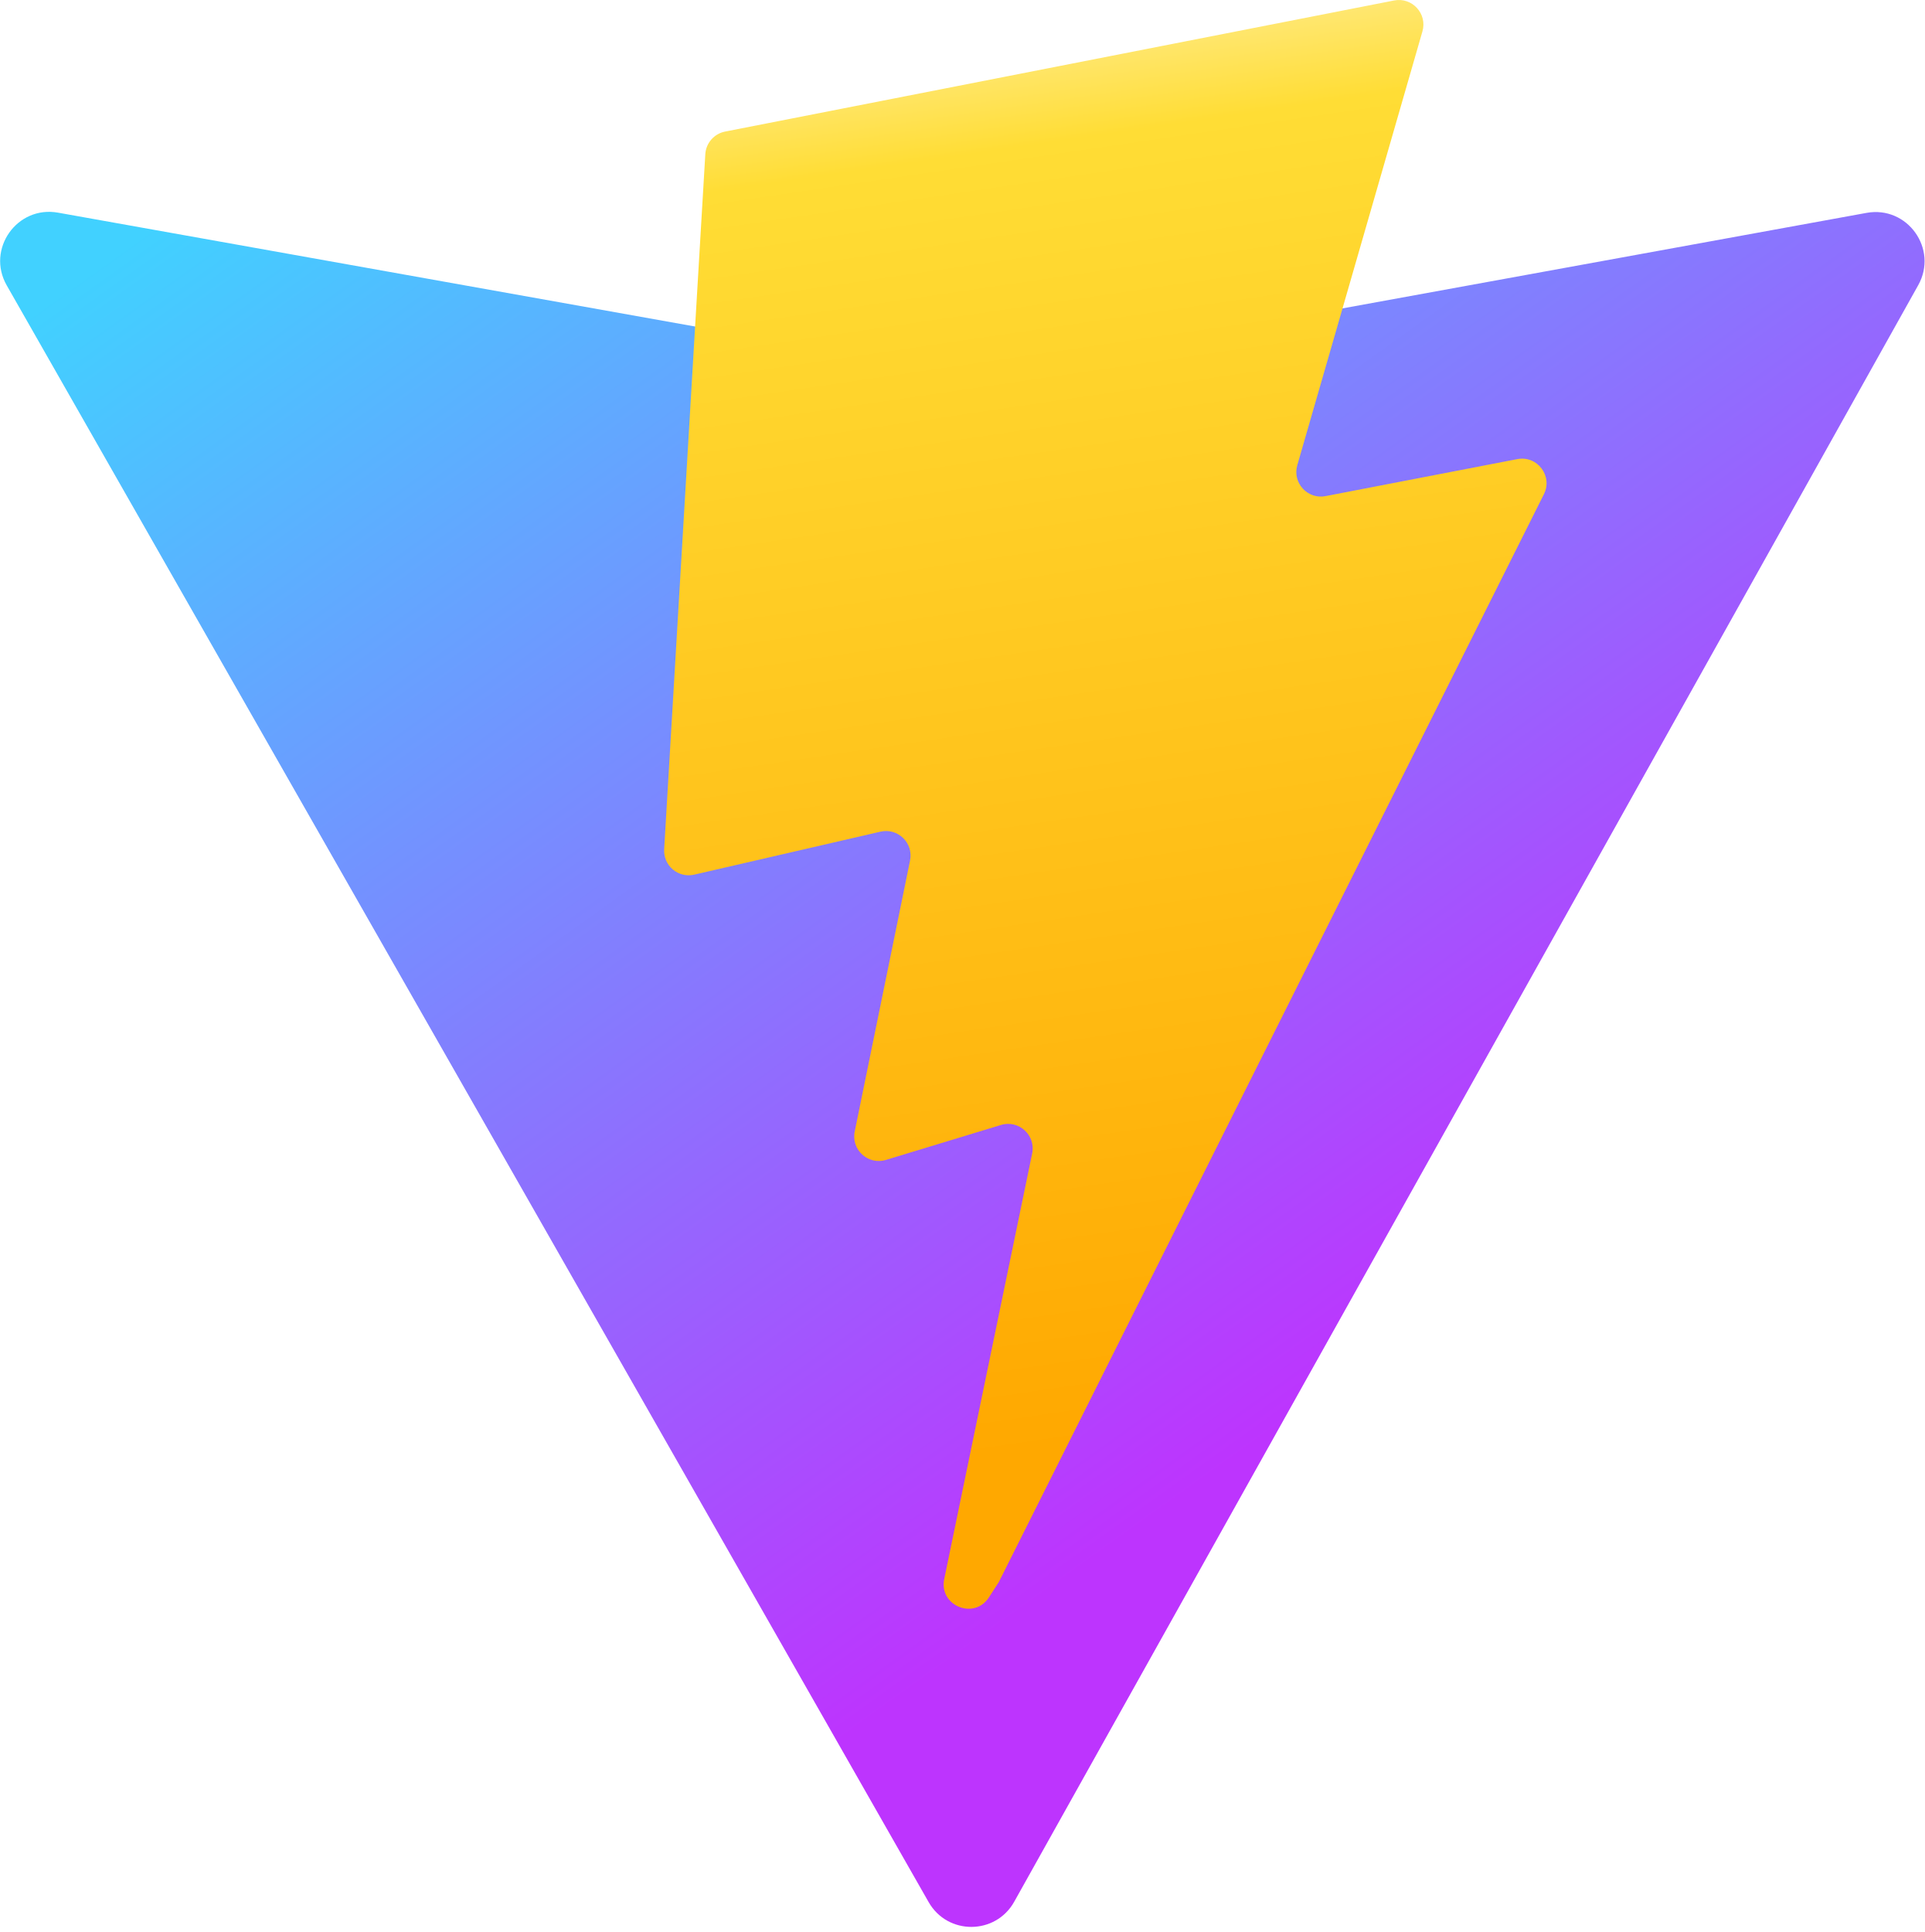
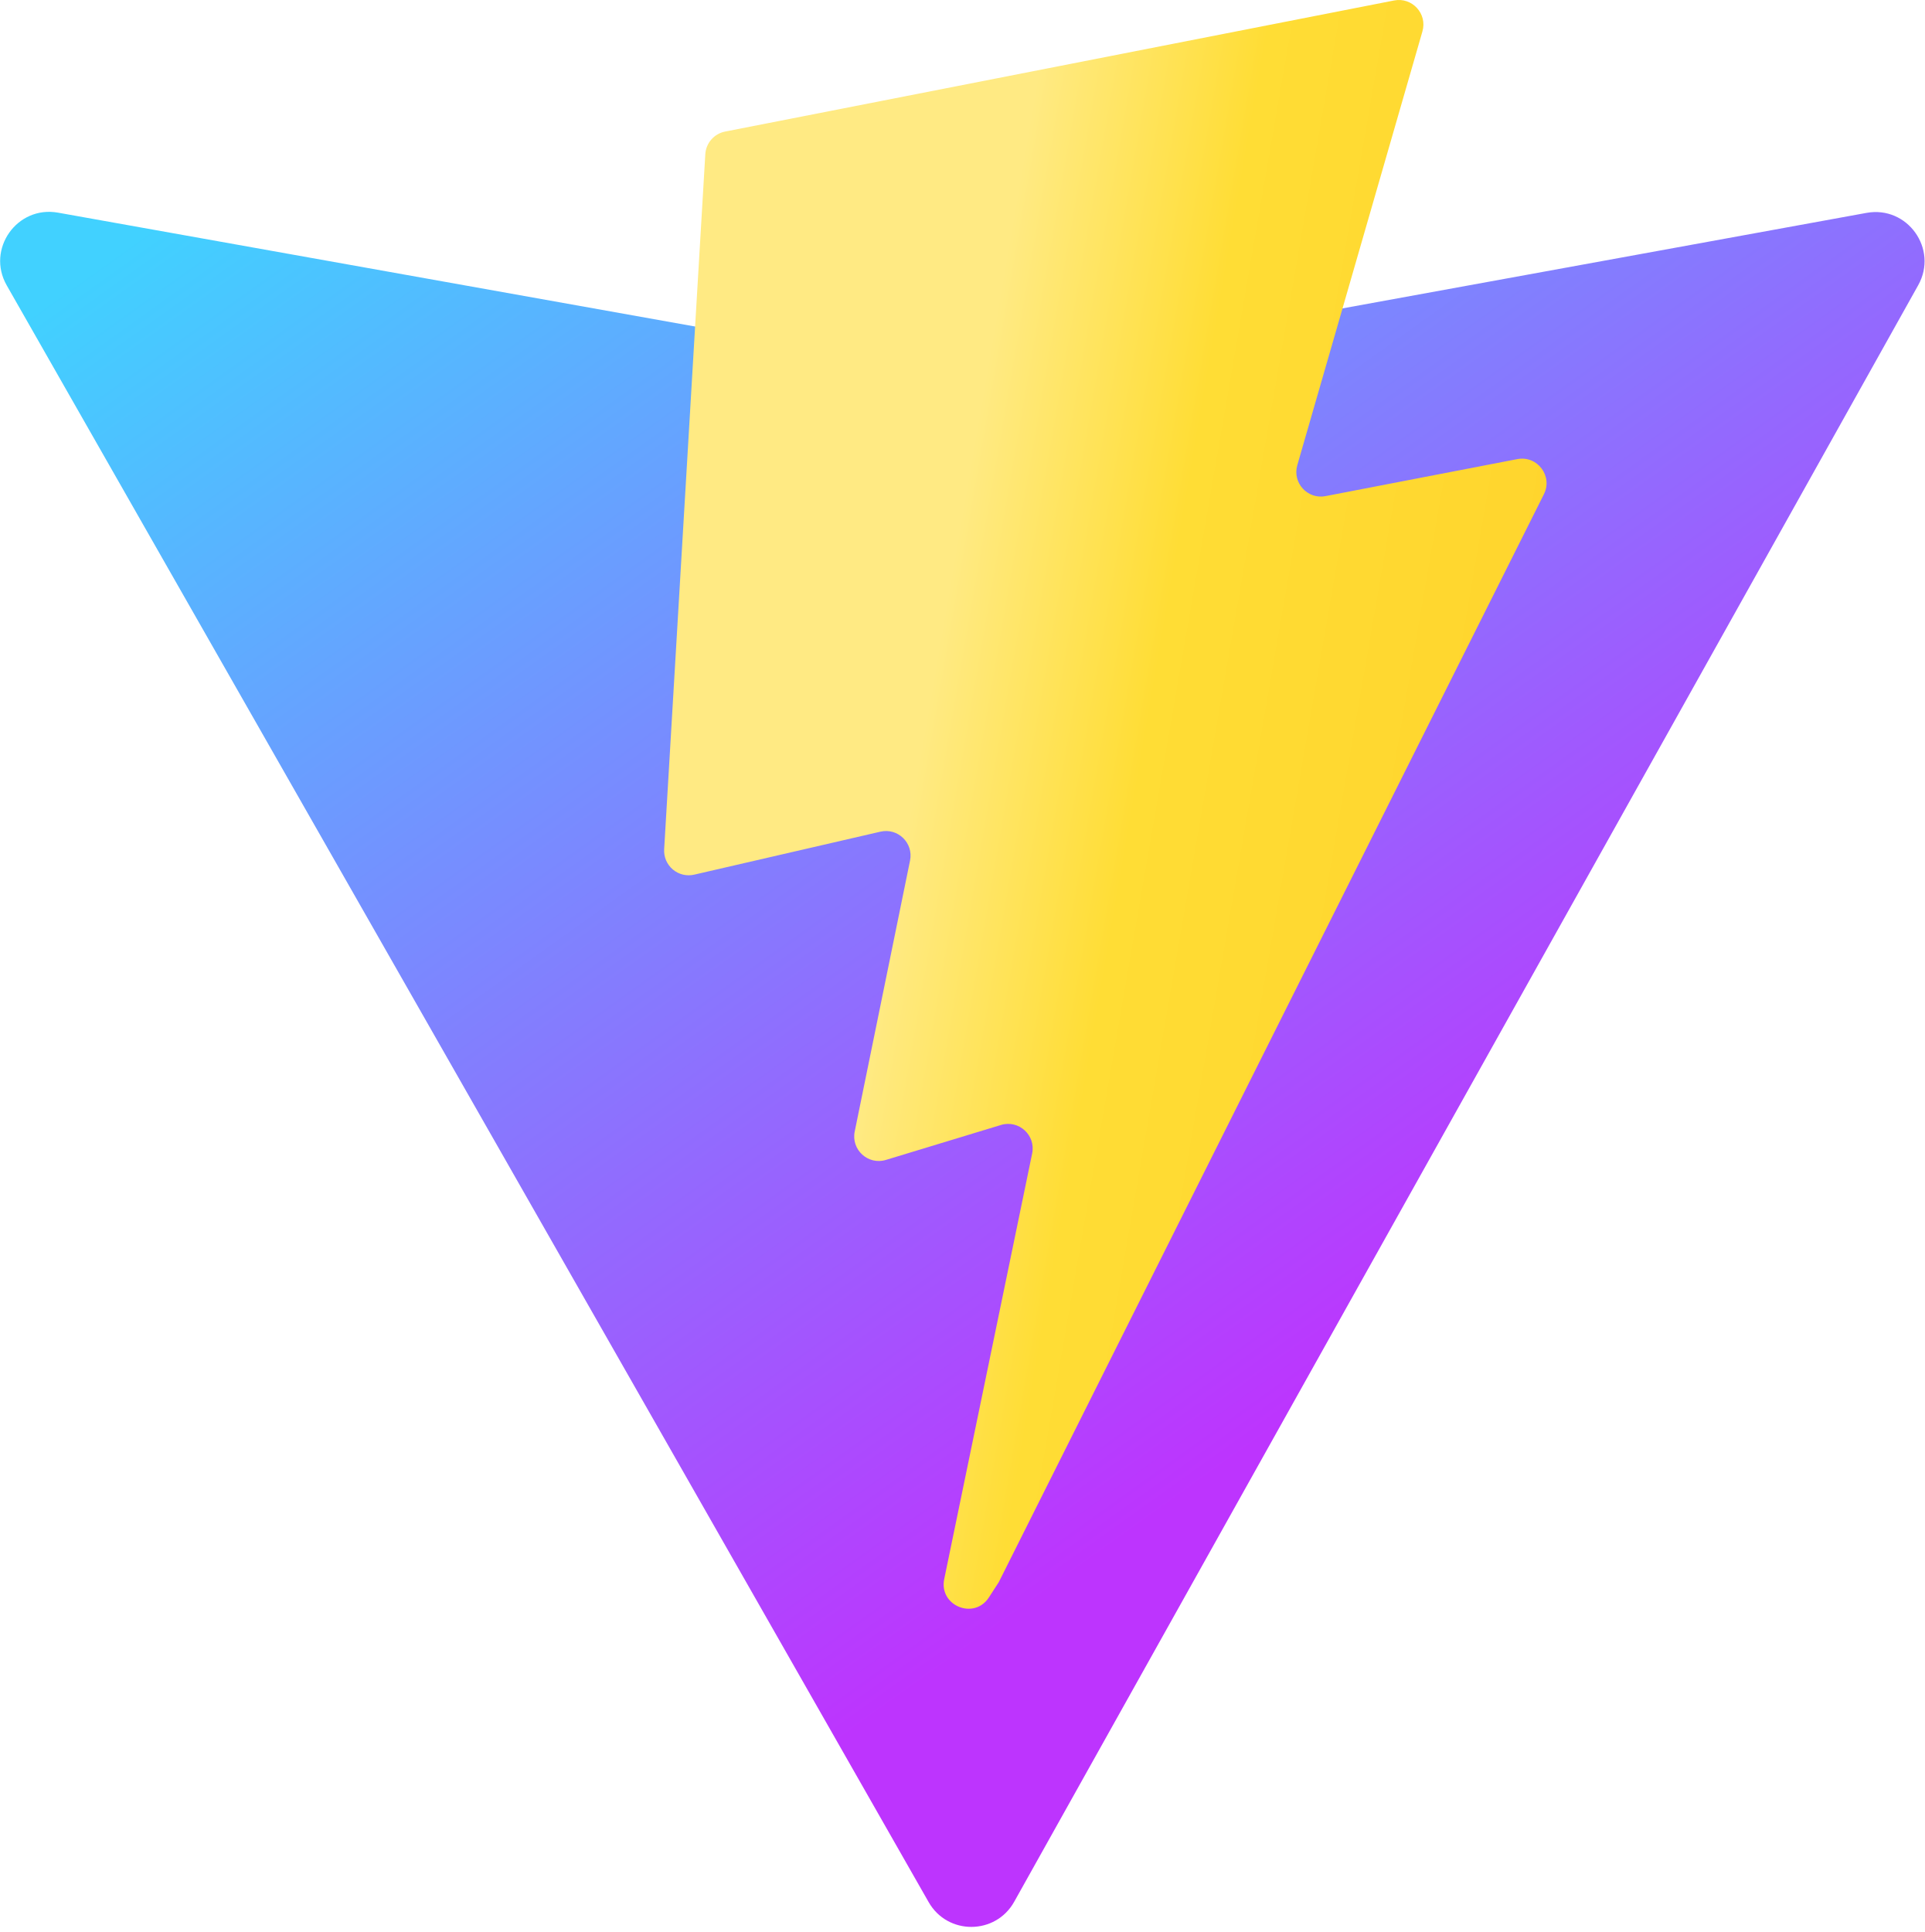
<svg xmlns="http://www.w3.org/2000/svg" aria-hidden="true" role="img" class="iconify iconify--logos" width="31.88" height="32" preserveAspectRatio="xMidYMid meet" viewBox="0 0 256 257">
  <defs>
    <linearGradient id="IconifyId1813088fe1fbc01fb466" x1="-.828%" x2="57.636%" y1="7.652%" y2="78.411%">
      <stop offset="0%" stop-color="#41D1FF" />
      <stop offset="100%" stop-color="#BD34FE" />
    </linearGradient>
-     <linearGradient id="IconifyId1813088fe1fbc01fb467" x1="43.376%" x2="50.316%" y1="2.242%" y2="89.03%">
+     <linearGradient id="IconifyId1813088fe1fbc01fb467" x1="43.376%" x2="316%" y1="2.242%" y2="89.03%">
      <stop offset="0%" stop-color="#FFEA83" />
      <stop offset="8.333%" stop-color="#FFDD35" />
      <stop offset="100%" stop-color="#FFA800" />
    </linearGradient>
  </defs>
  <path fill="url(#IconifyId1813088fe1fbc01fb466)" d="M255.153 37.938L134.897 252.976c-2.483 4.44-8.862 4.466-11.382.048L.875 37.958c-2.746-4.814 1.371-10.646 6.827-9.67l120.385 21.517a6.537 6.537 0 0 0 2.322-.004l117.867-21.483c5.438-.991 9.574 4.796 6.877 9.62Z" />
  <path fill="url(#IconifyId1813088fe1fbc01fb467)" d="M185.432.063L96.44 17.501a3.268 3.268 0 0 0-2.634 3.014l-5.474 92.456a3.268 3.268 0 0 0 3.997 3.378l24.777-5.718c2.318-.535 4.413 1.507 3.936 3.838l-7.361 36.047c-.495 2.426 1.782 4.5 4.151 3.78l15.304-4.649c2.372-.72 4.652 1.36 4.15 3.788l-11.698 56.621c-.732 3.542 3.979 5.473 5.943 2.437l1.313-2.028l72.516-144.72c1.215-2.423-.88-5.186-3.54-4.672l-25.505 4.922c-2.396.462-4.435-1.77-3.759-4.114l16.646-57.705c.677-2.35-1.37-4.583-3.769-4.113Z" />
</svg>
